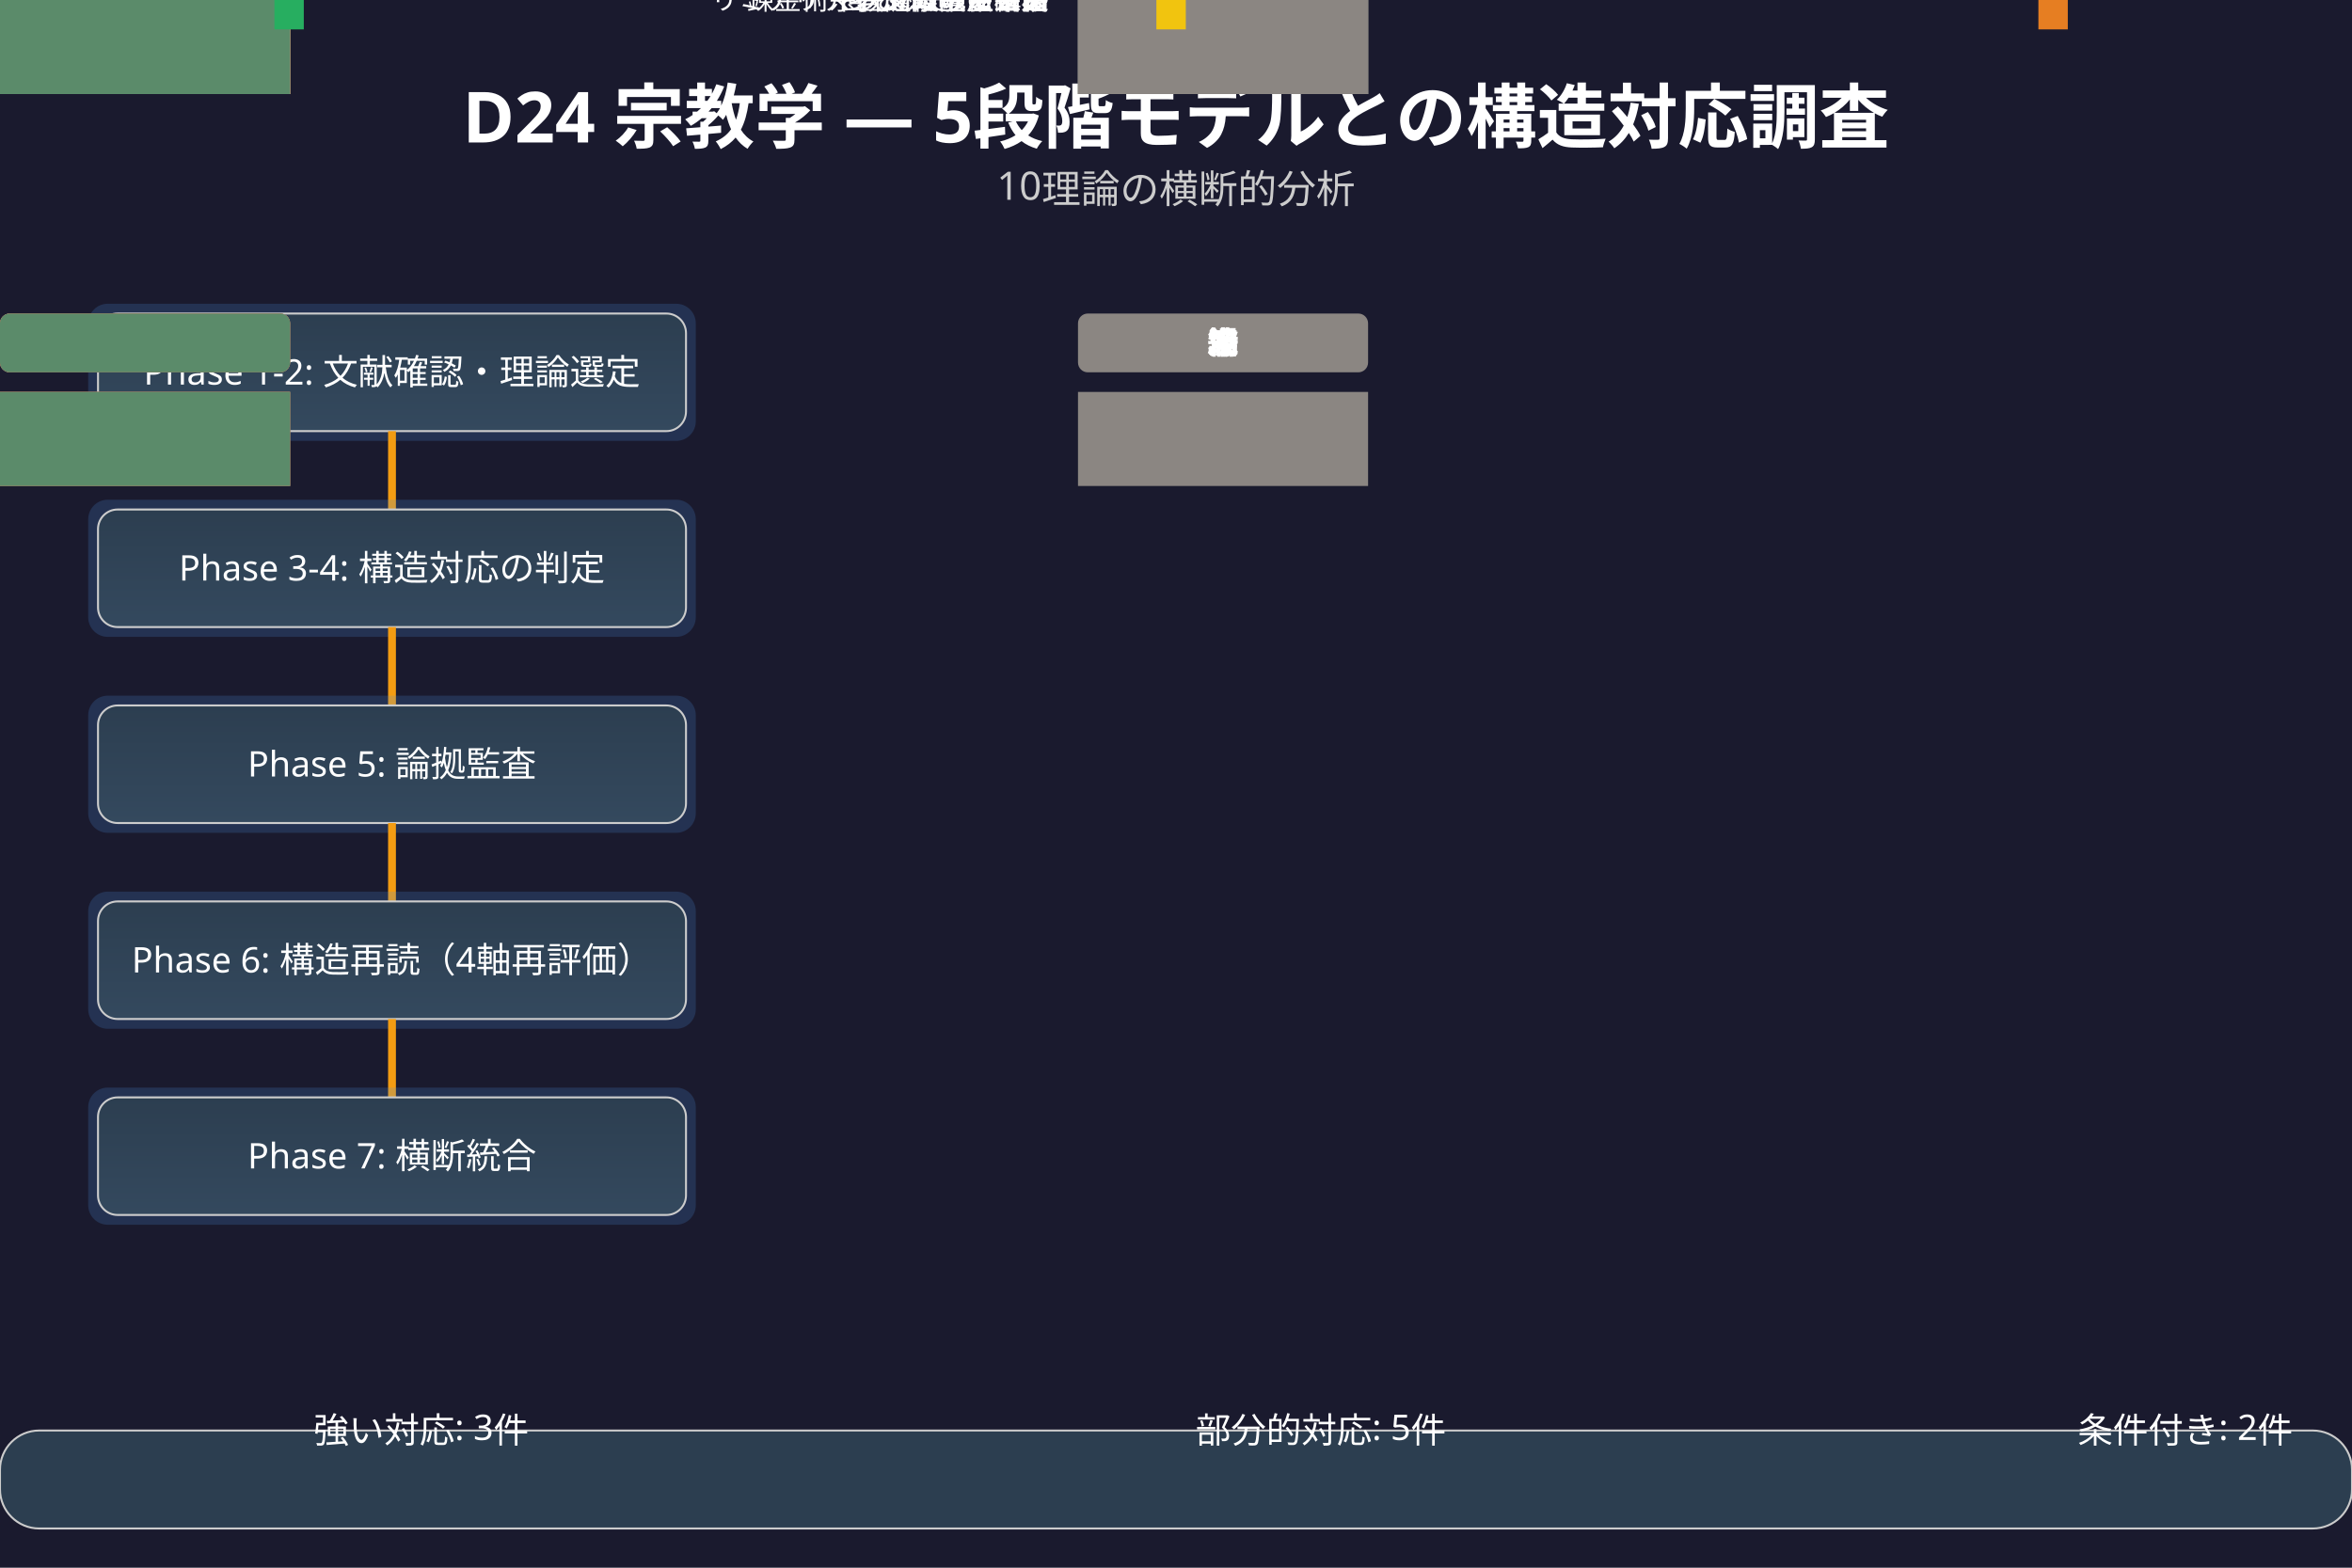
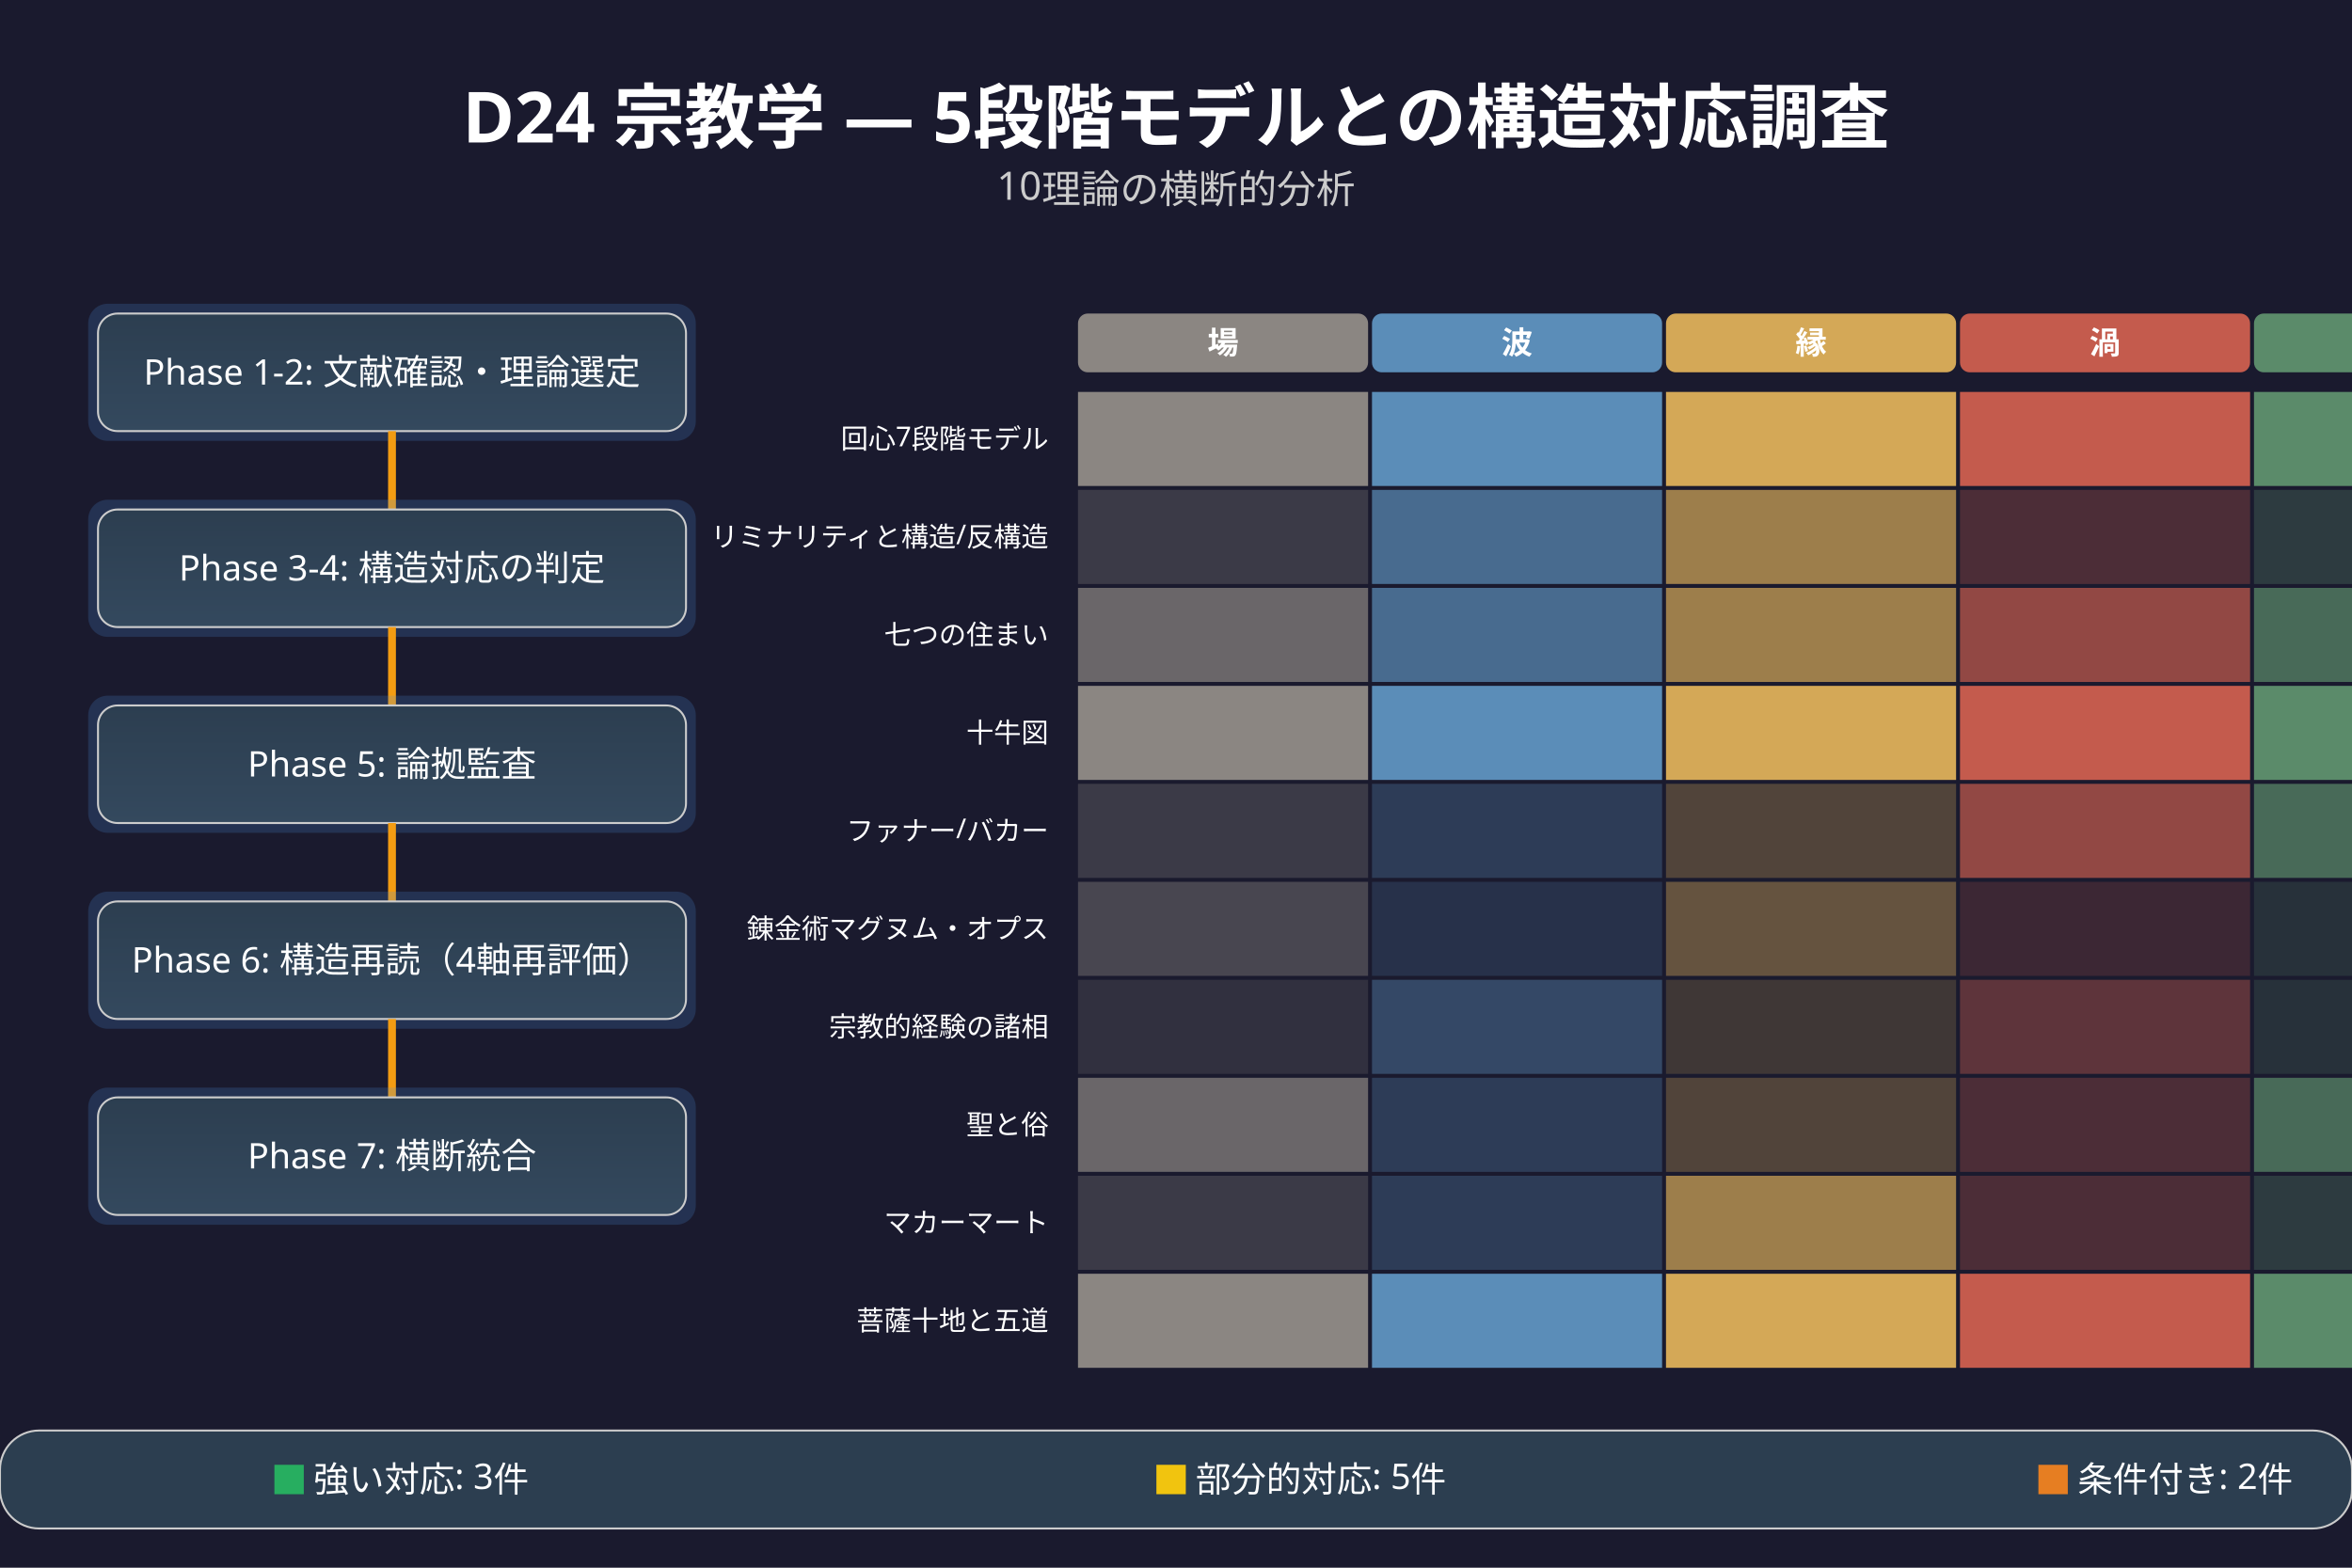
<svg xmlns="http://www.w3.org/2000/svg" viewBox="0 0 1200 800" font-family="sans-serif">
  <defs>
    <linearGradient id="phaseGradient" x1="0%" y1="0%" x2="0%" y2="100%">
      <stop offset="0%" style="stop-color:#2C3E50" />
      <stop offset="100%" style="stop-color:#34495E" />
    </linearGradient>
    <marker id="arrowhead" markerWidth="10" markerHeight="7" refX="0" refY="3.5" orient="auto">
      <polygon points="0 0, 10 3.5, 0 7" fill="#F39C12" />
    </marker>
  </defs>
  <rect width="100%" height="100%" fill="#1a1a2e" />
  <text x="600" y="60" font-size="36" font-weight="bold" fill="white" text-anchor="middle" dominant-baseline="middle">D24 宗教学 — 5段階モデルとの構造対応調査</text>
  <text x="600" y="95" font-size="20" fill="#cccccc" text-anchor="middle" dominant-baseline="middle">10理論の横断的分析</text>
  <g id="methodology-flow">
    <rect x="45" y="155" width="310" height="70" rx="10" fill="#4A90E2" opacity="0.2" />
    <rect x="50" y="160" width="300" height="60" rx="10" fill="url(#phaseGradient)" stroke="#cccccc" stroke-width="1" />
    <text x="200" y="190" font-size="18" fill="white" text-anchor="middle" dominant-baseline="middle">Phase 1-2: 文献確認・理論選定</text>
    <path d="M 200 220 V 260" stroke="#F39C12" stroke-width="4" marker-end="url(#arrowhead)" />
    <rect x="45" y="255" width="310" height="70" rx="10" fill="#4A90E2" opacity="0.2" />
    <rect x="50" y="260" width="300" height="60" rx="10" fill="url(#phaseGradient)" stroke="#cccccc" stroke-width="1" />
    <text x="200" y="290" font-size="18" fill="white" text-anchor="middle" dominant-baseline="middle">Phase 3-4: 構造対応の判定</text>
    <path d="M 200 320 V 360" stroke="#F39C12" stroke-width="4" marker-end="url(#arrowhead)" />
    <rect x="45" y="355" width="310" height="70" rx="10" fill="#4A90E2" opacity="0.2" />
    <rect x="50" y="360" width="300" height="60" rx="10" fill="url(#phaseGradient)" stroke="#cccccc" stroke-width="1" />
    <text x="200" y="390" font-size="18" fill="white" text-anchor="middle" dominant-baseline="middle">Phase 5: 論拠監査</text>
    <path d="M 200 420 V 460" stroke="#F39C12" stroke-width="4" marker-end="url(#arrowhead)" />
    <rect x="45" y="455" width="310" height="70" rx="10" fill="#4A90E2" opacity="0.2" />
    <rect x="50" y="460" width="300" height="60" rx="10" fill="url(#phaseGradient)" stroke="#cccccc" stroke-width="1" />
    <text x="200" y="490" font-size="18" fill="white" text-anchor="middle" dominant-baseline="middle">Phase 6: 構造再読（4軸再評価）</text>
    <path d="M 200 520 V 560" stroke="#F39C12" stroke-width="4" marker-end="url(#arrowhead)" />
    <rect x="45" y="555" width="310" height="70" rx="10" fill="#4A90E2" opacity="0.2" />
    <rect x="50" y="560" width="300" height="60" rx="10" fill="url(#phaseGradient)" stroke="#cccccc" stroke-width="1" />
    <text x="200" y="590" font-size="18" fill="white" text-anchor="middle" dominant-baseline="middle">Phase 7: 横断統合</text>
  </g>
  <g id="heat-map">
    <g id="column-headers">
      <rect x="550" y="160" width="148" height="30" rx="5" fill="#8B8682" />
      <text x="550" dx="74" y="175" font-size="16" font-weight="bold" fill="white" text-anchor="middle" dominant-baseline="middle">場</text>
-       <rect x="550+150" y="160" width="148" height="30" rx="5" fill="#5B8DB8" />
-       <text x="550+150" dx="74" y="175" font-size="16" font-weight="bold" fill="white" text-anchor="middle" dominant-baseline="middle">波</text>
-       <rect x="550+300" y="160" width="148" height="30" rx="5" fill="#D4A857" />
-       <text x="550+300" dx="74" y="175" font-size="16" font-weight="bold" fill="white" text-anchor="middle" dominant-baseline="middle">縁</text>
-       <rect x="550+450" y="160" width="148" height="30" rx="5" fill="#C45B4D" />
-       <text x="550+450" dx="74" y="175" font-size="16" font-weight="bold" fill="white" text-anchor="middle" dominant-baseline="middle">渦</text>
-       <rect x="550+600" y="160" width="148" height="30" rx="5" fill="#5B8B6A" />
-       <text x="550+600" dx="74" y="175" font-size="16" font-weight="bold" fill="white" text-anchor="middle" dominant-baseline="middle">束</text>
+       <rect x="700" y="160" width="148" height="30" rx="5" fill="#5B8DB8" />
+       <text x="700" dx="74" y="175" font-size="16" font-weight="bold" fill="white" text-anchor="middle" dominant-baseline="middle">波</text>
+       <rect x="850" y="160" width="148" height="30" rx="5" fill="#D4A857" />
+       <text x="850" dx="74" y="175" font-size="16" font-weight="bold" fill="white" text-anchor="middle" dominant-baseline="middle">縁</text>
+       <rect x="1000" y="160" width="148" height="30" rx="5" fill="#C45B4D" />
+       <text x="1000" dx="74" y="175" font-size="16" font-weight="bold" fill="white" text-anchor="middle" dominant-baseline="middle">渦</text>
+       <rect x="1150" y="160" width="148" height="30" rx="5" fill="#5B8B6A" />
+       <text x="1150" dx="74" y="175" font-size="16" font-weight="bold" fill="white" text-anchor="middle" dominant-baseline="middle">束</text>
    </g>
    <g id="theory-grid">
-       <text x="535" y="200 + 24" font-size="14" fill="white" text-anchor="end" dominant-baseline="middle">回心7段階モデル</text>
+       <text x="535" y="224" font-size="14" fill="white" text-anchor="end" dominant-baseline="middle">回心7段階モデル</text>
      <rect x="550" y="200" width="148" height="48" fill="#8B8682" opacity="1.0" />
-       <rect x="550+150" y="200" width="148" height="48" fill="#5B8DB8" opacity="1.0" />
-       <rect x="550+300" y="200" width="148" height="48" fill="#D4A857" opacity="1.0" />
-       <rect x="550+450" y="200" width="148" height="48" fill="#C45B4D" opacity="1.0" />
-       <rect x="550+600" y="200" width="148" height="48" fill="#5B8B6A" opacity="1.0" />
-       <text x="535" y="200 + 50 + 24" font-size="14" fill="white" text-anchor="end" dominant-baseline="middle">リミナリティと構造/反構造</text>
-       <rect x="550" y="200+50" width="148" height="48" fill="#8B8682" opacity="0.3" />
-       <rect x="550+150" y="200+50" width="148" height="48" fill="#5B8DB8" opacity="0.7" />
-       <rect x="550+300" y="200+50" width="148" height="48" fill="#D4A857" opacity="0.7" />
-       <rect x="550+450" y="200+50" width="148" height="48" fill="#C45B4D" opacity="0.3" />
-       <rect x="550+600" y="200+50" width="148" height="48" fill="#5B8B6A" opacity="0.3" />
-       <text x="535" y="200 + 100 + 24" font-size="14" fill="white" text-anchor="end" dominant-baseline="middle">七つの住まい</text>
-       <rect x="550" y="200+100" width="148" height="48" fill="#8B8682" opacity="0.7" />
-       <rect x="550+150" y="200+100" width="148" height="48" fill="#5B8DB8" opacity="0.7" />
-       <rect x="550+300" y="200+100" width="148" height="48" fill="#D4A857" opacity="0.7" />
-       <rect x="550+450" y="200+100" width="148" height="48" fill="#C45B4D" opacity="0.7" />
-       <rect x="550+600" y="200+100" width="148" height="48" fill="#5B8B6A" opacity="0.7" />
-       <text x="535" y="200 + 150 + 24" font-size="14" fill="white" text-anchor="end" dominant-baseline="middle">十牛図</text>
-       <rect x="550" y="200+150" width="148" height="48" fill="#8B8682" opacity="1.0" />
-       <rect x="550+150" y="200+150" width="148" height="48" fill="#5B8DB8" opacity="1.0" />
-       <rect x="550+300" y="200+150" width="148" height="48" fill="#D4A857" opacity="1.0" />
-       <rect x="550+450" y="200+150" width="148" height="48" fill="#C45B4D" opacity="1.0" />
-       <rect x="550+600" y="200+150" width="148" height="48" fill="#5B8B6A" opacity="1.0" />
-       <text x="535" y="200 + 200 + 24" font-size="14" fill="white" text-anchor="end" dominant-baseline="middle">ファナー/バカー</text>
-       <rect x="550" y="200+200" width="148" height="48" fill="#8B8682" opacity="0.3" />
-       <rect x="550+150" y="200+200" width="148" height="48" fill="#5B8DB8" opacity="0.3" />
-       <rect x="550+300" y="200+200" width="148" height="48" fill="#D4A857" opacity="0.3" />
-       <rect x="550+450" y="200+200" width="148" height="48" fill="#C45B4D" opacity="0.7" />
-       <rect x="550+600" y="200+200" width="148" height="48" fill="#5B8B6A" opacity="0.7" />
-       <text x="535" y="200 + 250 + 24" font-size="14" fill="white" text-anchor="end" dominant-baseline="middle">錬金術マグヌム・オプス</text>
-       <rect x="550" y="200+250" width="148" height="48" fill="#8B8682" opacity="0.4" />
-       <rect x="550+150" y="200+250" width="148" height="48" fill="#5B8DB8" opacity="0.2" />
-       <rect x="550+300" y="200+250" width="148" height="48" fill="#D4A857" opacity="0.4" />
-       <rect x="550+450" y="200+250" width="148" height="48" fill="#C45B4D" opacity="0.2" />
-       <rect x="550+600" y="200+250" width="148" height="48" fill="#5B8B6A" opacity="0.2" />
-       <text x="535" y="200 + 300 + 24" font-size="14" fill="white" text-anchor="end" dominant-baseline="middle">宗教的経験の諸相</text>
-       <rect x="550" y="200+300" width="148" height="48" fill="#8B8682" opacity="0.2" />
-       <rect x="550+150" y="200+300" width="148" height="48" fill="#5B8DB8" opacity="0.4" />
-       <rect x="550+300" y="200+300" width="148" height="48" fill="#D4A857" opacity="0.2" />
-       <rect x="550+450" y="200+300" width="148" height="48" fill="#C45B4D" opacity="0.4" />
-       <rect x="550+600" y="200+300" width="148" height="48" fill="#5B8B6A" opacity="0.2" />
-       <text x="535" y="200 + 350 + 24" font-size="14" fill="white" text-anchor="end" dominant-baseline="middle">聖と俗</text>
-       <rect x="550" y="200+350" width="148" height="48" fill="#8B8682" opacity="0.7" />
-       <rect x="550+150" y="200+350" width="148" height="48" fill="#5B8DB8" opacity="0.3" />
-       <rect x="550+300" y="200+350" width="148" height="48" fill="#D4A857" opacity="0.3" />
-       <rect x="550+450" y="200+350" width="148" height="48" fill="#C45B4D" opacity="0.3" />
-       <rect x="550+600" y="200+350" width="148" height="48" fill="#5B8B6A" opacity="0.7" />
-       <text x="535" y="200 + 400 + 24" font-size="14" fill="white" text-anchor="end" dominant-baseline="middle">マカーマート</text>
-       <rect x="550" y="200+400" width="148" height="48" fill="#8B8682" opacity="0.3" />
-       <rect x="550+150" y="200+400" width="148" height="48" fill="#5B8DB8" opacity="0.3" />
-       <rect x="550+300" y="200+400" width="148" height="48" fill="#D4A857" opacity="0.7" />
-       <rect x="550+450" y="200+400" width="148" height="48" fill="#C45B4D" opacity="0.3" />
-       <rect x="550+600" y="200+400" width="148" height="48" fill="#5B8B6A" opacity="0.3" />
-       <text x="535" y="200 + 450 + 24" font-size="14" fill="white" text-anchor="end" dominant-baseline="middle">菩薩十地と五道</text>
-       <rect x="550" y="200+450" width="148" height="48" fill="#8B8682" opacity="1.0" />
-       <rect x="550+150" y="200+450" width="148" height="48" fill="#5B8DB8" opacity="1.0" />
-       <rect x="550+300" y="200+450" width="148" height="48" fill="#D4A857" opacity="1.0" />
-       <rect x="550+450" y="200+450" width="148" height="48" fill="#C45B4D" opacity="1.0" />
-       <rect x="550+600" y="200+450" width="148" height="48" fill="#5B8B6A" opacity="1.0" />
+       <rect x="700" y="200" width="148" height="48" fill="#5B8DB8" opacity="1.0" />
+       <rect x="850" y="200" width="148" height="48" fill="#D4A857" opacity="1.0" />
+       <rect x="1000" y="200" width="148" height="48" fill="#C45B4D" opacity="1.0" />
+       <rect x="1150" y="200" width="148" height="48" fill="#5B8B6A" opacity="1.0" />
+       <text x="535" y="274" font-size="14" fill="white" text-anchor="end" dominant-baseline="middle">リミナリティと構造/反構造</text>
+       <rect x="550" y="250" width="148" height="48" fill="#8B8682" opacity="0.3" />
+       <rect x="700" y="250" width="148" height="48" fill="#5B8DB8" opacity="0.7" />
+       <rect x="850" y="250" width="148" height="48" fill="#D4A857" opacity="0.7" />
+       <rect x="1000" y="250" width="148" height="48" fill="#C45B4D" opacity="0.3" />
+       <rect x="1150" y="250" width="148" height="48" fill="#5B8B6A" opacity="0.3" />
+       <text x="535" y="324" font-size="14" fill="white" text-anchor="end" dominant-baseline="middle">七つの住まい</text>
+       <rect x="550" y="300" width="148" height="48" fill="#8B8682" opacity="0.7" />
+       <rect x="700" y="300" width="148" height="48" fill="#5B8DB8" opacity="0.7" />
+       <rect x="850" y="300" width="148" height="48" fill="#D4A857" opacity="0.7" />
+       <rect x="1000" y="300" width="148" height="48" fill="#C45B4D" opacity="0.7" />
+       <rect x="1150" y="300" width="148" height="48" fill="#5B8B6A" opacity="0.7" />
+       <text x="535" y="374" font-size="14" fill="white" text-anchor="end" dominant-baseline="middle">十牛図</text>
+       <rect x="550" y="350" width="148" height="48" fill="#8B8682" opacity="1.0" />
+       <rect x="700" y="350" width="148" height="48" fill="#5B8DB8" opacity="1.0" />
+       <rect x="850" y="350" width="148" height="48" fill="#D4A857" opacity="1.0" />
+       <rect x="1000" y="350" width="148" height="48" fill="#C45B4D" opacity="1.0" />
+       <rect x="1150" y="350" width="148" height="48" fill="#5B8B6A" opacity="1.0" />
+       <text x="535" y="424" font-size="14" fill="white" text-anchor="end" dominant-baseline="middle">ファナー/バカー</text>
+       <rect x="550" y="400" width="148" height="48" fill="#8B8682" opacity="0.3" />
+       <rect x="700" y="400" width="148" height="48" fill="#5B8DB8" opacity="0.3" />
+       <rect x="850" y="400" width="148" height="48" fill="#D4A857" opacity="0.3" />
+       <rect x="1000" y="400" width="148" height="48" fill="#C45B4D" opacity="0.7" />
+       <rect x="1150" y="400" width="148" height="48" fill="#5B8B6A" opacity="0.7" />
+       <text x="535" y="474" font-size="14" fill="white" text-anchor="end" dominant-baseline="middle">錬金術マグヌム・オプス</text>
+       <rect x="550" y="450" width="148" height="48" fill="#8B8682" opacity="0.4" />
+       <rect x="700" y="450" width="148" height="48" fill="#5B8DB8" opacity="0.2" />
+       <rect x="850" y="450" width="148" height="48" fill="#D4A857" opacity="0.4" />
+       <rect x="1000" y="450" width="148" height="48" fill="#C45B4D" opacity="0.2" />
+       <rect x="1150" y="450" width="148" height="48" fill="#5B8B6A" opacity="0.2" />
+       <text x="535" y="524" font-size="14" fill="white" text-anchor="end" dominant-baseline="middle">宗教的経験の諸相</text>
+       <rect x="550" y="500" width="148" height="48" fill="#8B8682" opacity="0.2" />
+       <rect x="700" y="500" width="148" height="48" fill="#5B8DB8" opacity="0.4" />
+       <rect x="850" y="500" width="148" height="48" fill="#D4A857" opacity="0.2" />
+       <rect x="1000" y="500" width="148" height="48" fill="#C45B4D" opacity="0.4" />
+       <rect x="1150" y="500" width="148" height="48" fill="#5B8B6A" opacity="0.2" />
+       <text x="535" y="574" font-size="14" fill="white" text-anchor="end" dominant-baseline="middle">聖と俗</text>
+       <rect x="550" y="550" width="148" height="48" fill="#8B8682" opacity="0.7" />
+       <rect x="700" y="550" width="148" height="48" fill="#5B8DB8" opacity="0.3" />
+       <rect x="850" y="550" width="148" height="48" fill="#D4A857" opacity="0.3" />
+       <rect x="1000" y="550" width="148" height="48" fill="#C45B4D" opacity="0.3" />
+       <rect x="1150" y="550" width="148" height="48" fill="#5B8B6A" opacity="0.7" />
+       <text x="535" y="624" font-size="14" fill="white" text-anchor="end" dominant-baseline="middle">マカーマート</text>
+       <rect x="550" y="600" width="148" height="48" fill="#8B8682" opacity="0.3" />
+       <rect x="700" y="600" width="148" height="48" fill="#5B8DB8" opacity="0.3" />
+       <rect x="850" y="600" width="148" height="48" fill="#D4A857" opacity="0.7" />
+       <rect x="1000" y="600" width="148" height="48" fill="#C45B4D" opacity="0.3" />
+       <rect x="1150" y="600" width="148" height="48" fill="#5B8B6A" opacity="0.3" />
+       <text x="535" y="674" font-size="14" fill="white" text-anchor="end" dominant-baseline="middle">菩薩十地と五道</text>
+       <rect x="550" y="650" width="148" height="48" fill="#8B8682" opacity="1.0" />
+       <rect x="700" y="650" width="148" height="48" fill="#5B8DB8" opacity="1.0" />
+       <rect x="850" y="650" width="148" height="48" fill="#D4A857" opacity="1.0" />
+       <rect x="1000" y="650" width="148" height="48" fill="#C45B4D" opacity="1.0" />
+       <rect x="1150" y="650" width="148" height="48" fill="#5B8B6A" opacity="1.0" />
    </g>
  </g>
  <rect x="0" y="730" width="1200" height="50" rx="20" fill="#2C3E50" stroke="#cccccc" stroke-width="1" />
  <g id="judgment-summary">
-     <rect x="140" y="730+25-7.5" width="15" height="15" fill="#27AE60" />
-     <text x="160" y="730+25" font-size="18" fill="white" text-anchor="start" dominant-baseline="middle">強い対応: 3件</text>
-     <rect x="590" y="730+25-7.5" width="15" height="15" fill="#F1C40F" />
-     <text x="610" y="730+25" font-size="18" fill="white" text-anchor="start" dominant-baseline="middle">部分的対応: 5件</text>
-     <rect x="1040" y="730+25-7.5" width="15" height="15" fill="#E67E22" />
-     <text x="1060" y="730+25" font-size="18" fill="white" text-anchor="start" dominant-baseline="middle">条件付き: 2件</text>
+     <rect x="140" y="747.5" width="15" height="15" fill="#27AE60" />
+     <text x="160" y="755" font-size="18" fill="white" text-anchor="start" dominant-baseline="middle">強い対応: 3件</text>
+     <rect x="590" y="747.5" width="15" height="15" fill="#F1C40F" />
+     <text x="610" y="755" font-size="18" fill="white" text-anchor="start" dominant-baseline="middle">部分的対応: 5件</text>
+     <rect x="1040" y="747.5" width="15" height="15" fill="#E67E22" />
+     <text x="1060" y="755" font-size="18" fill="white" text-anchor="start" dominant-baseline="middle">条件付き: 2件</text>
  </g>
</svg>
